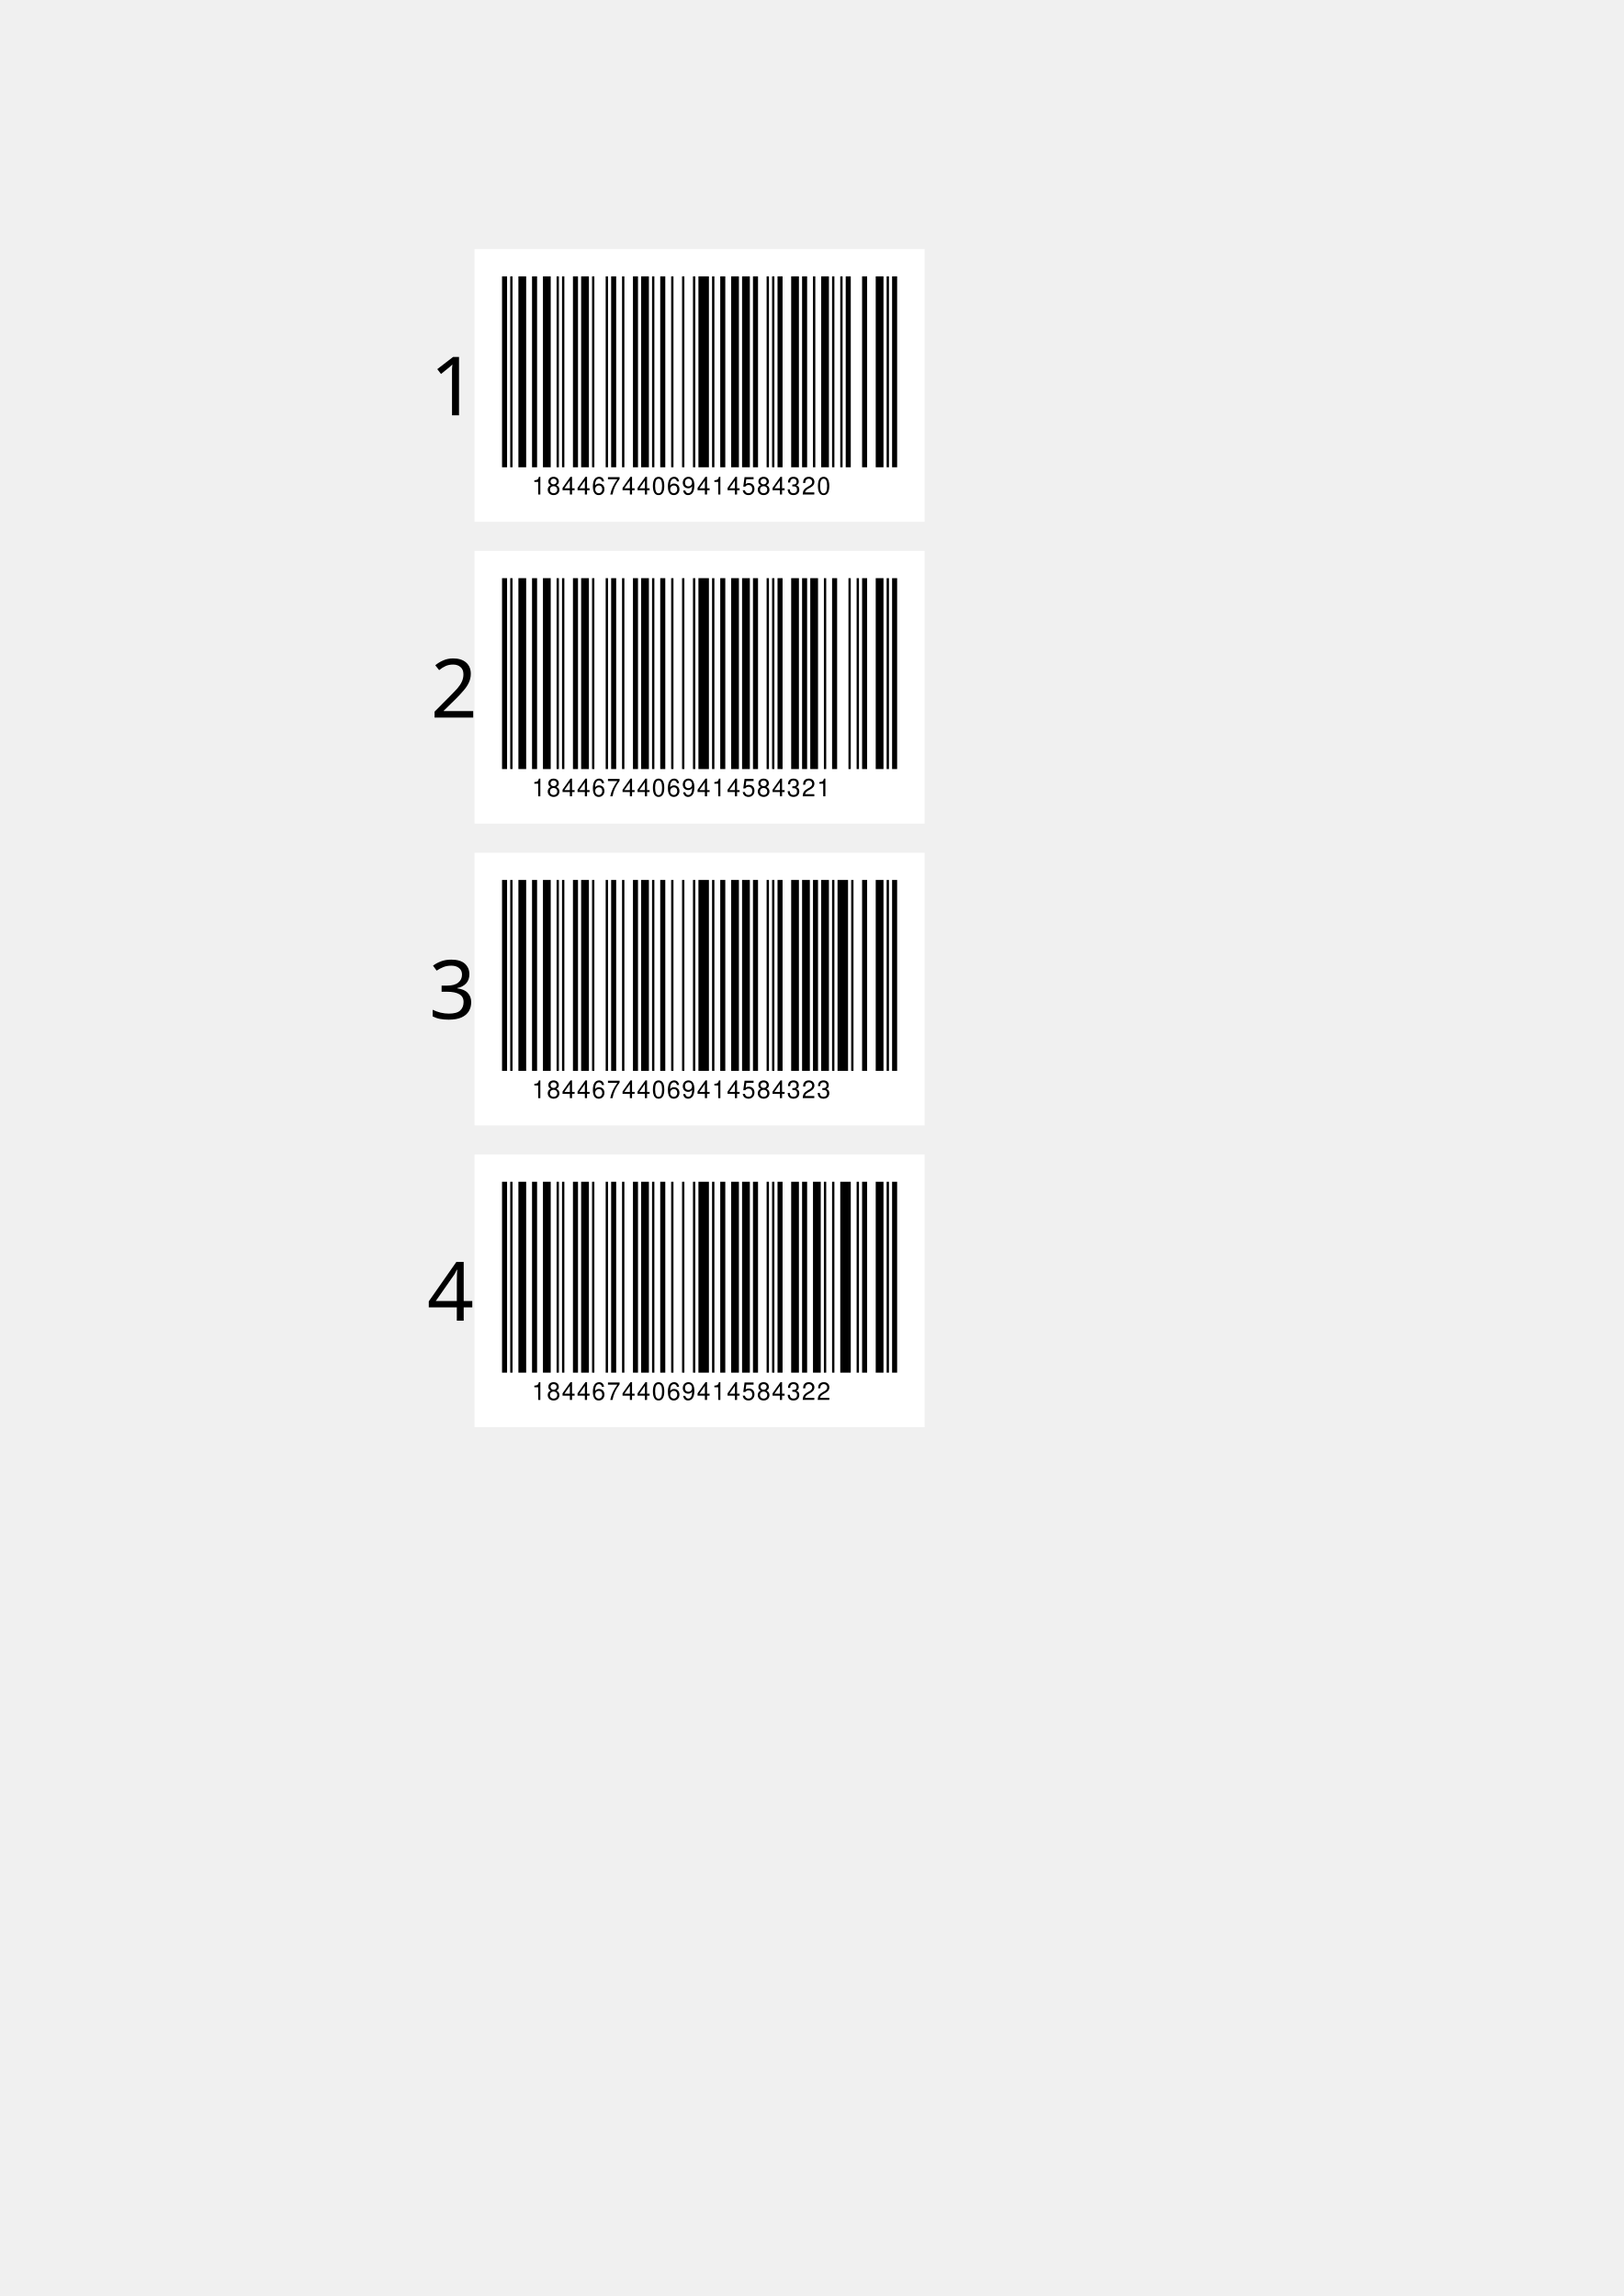
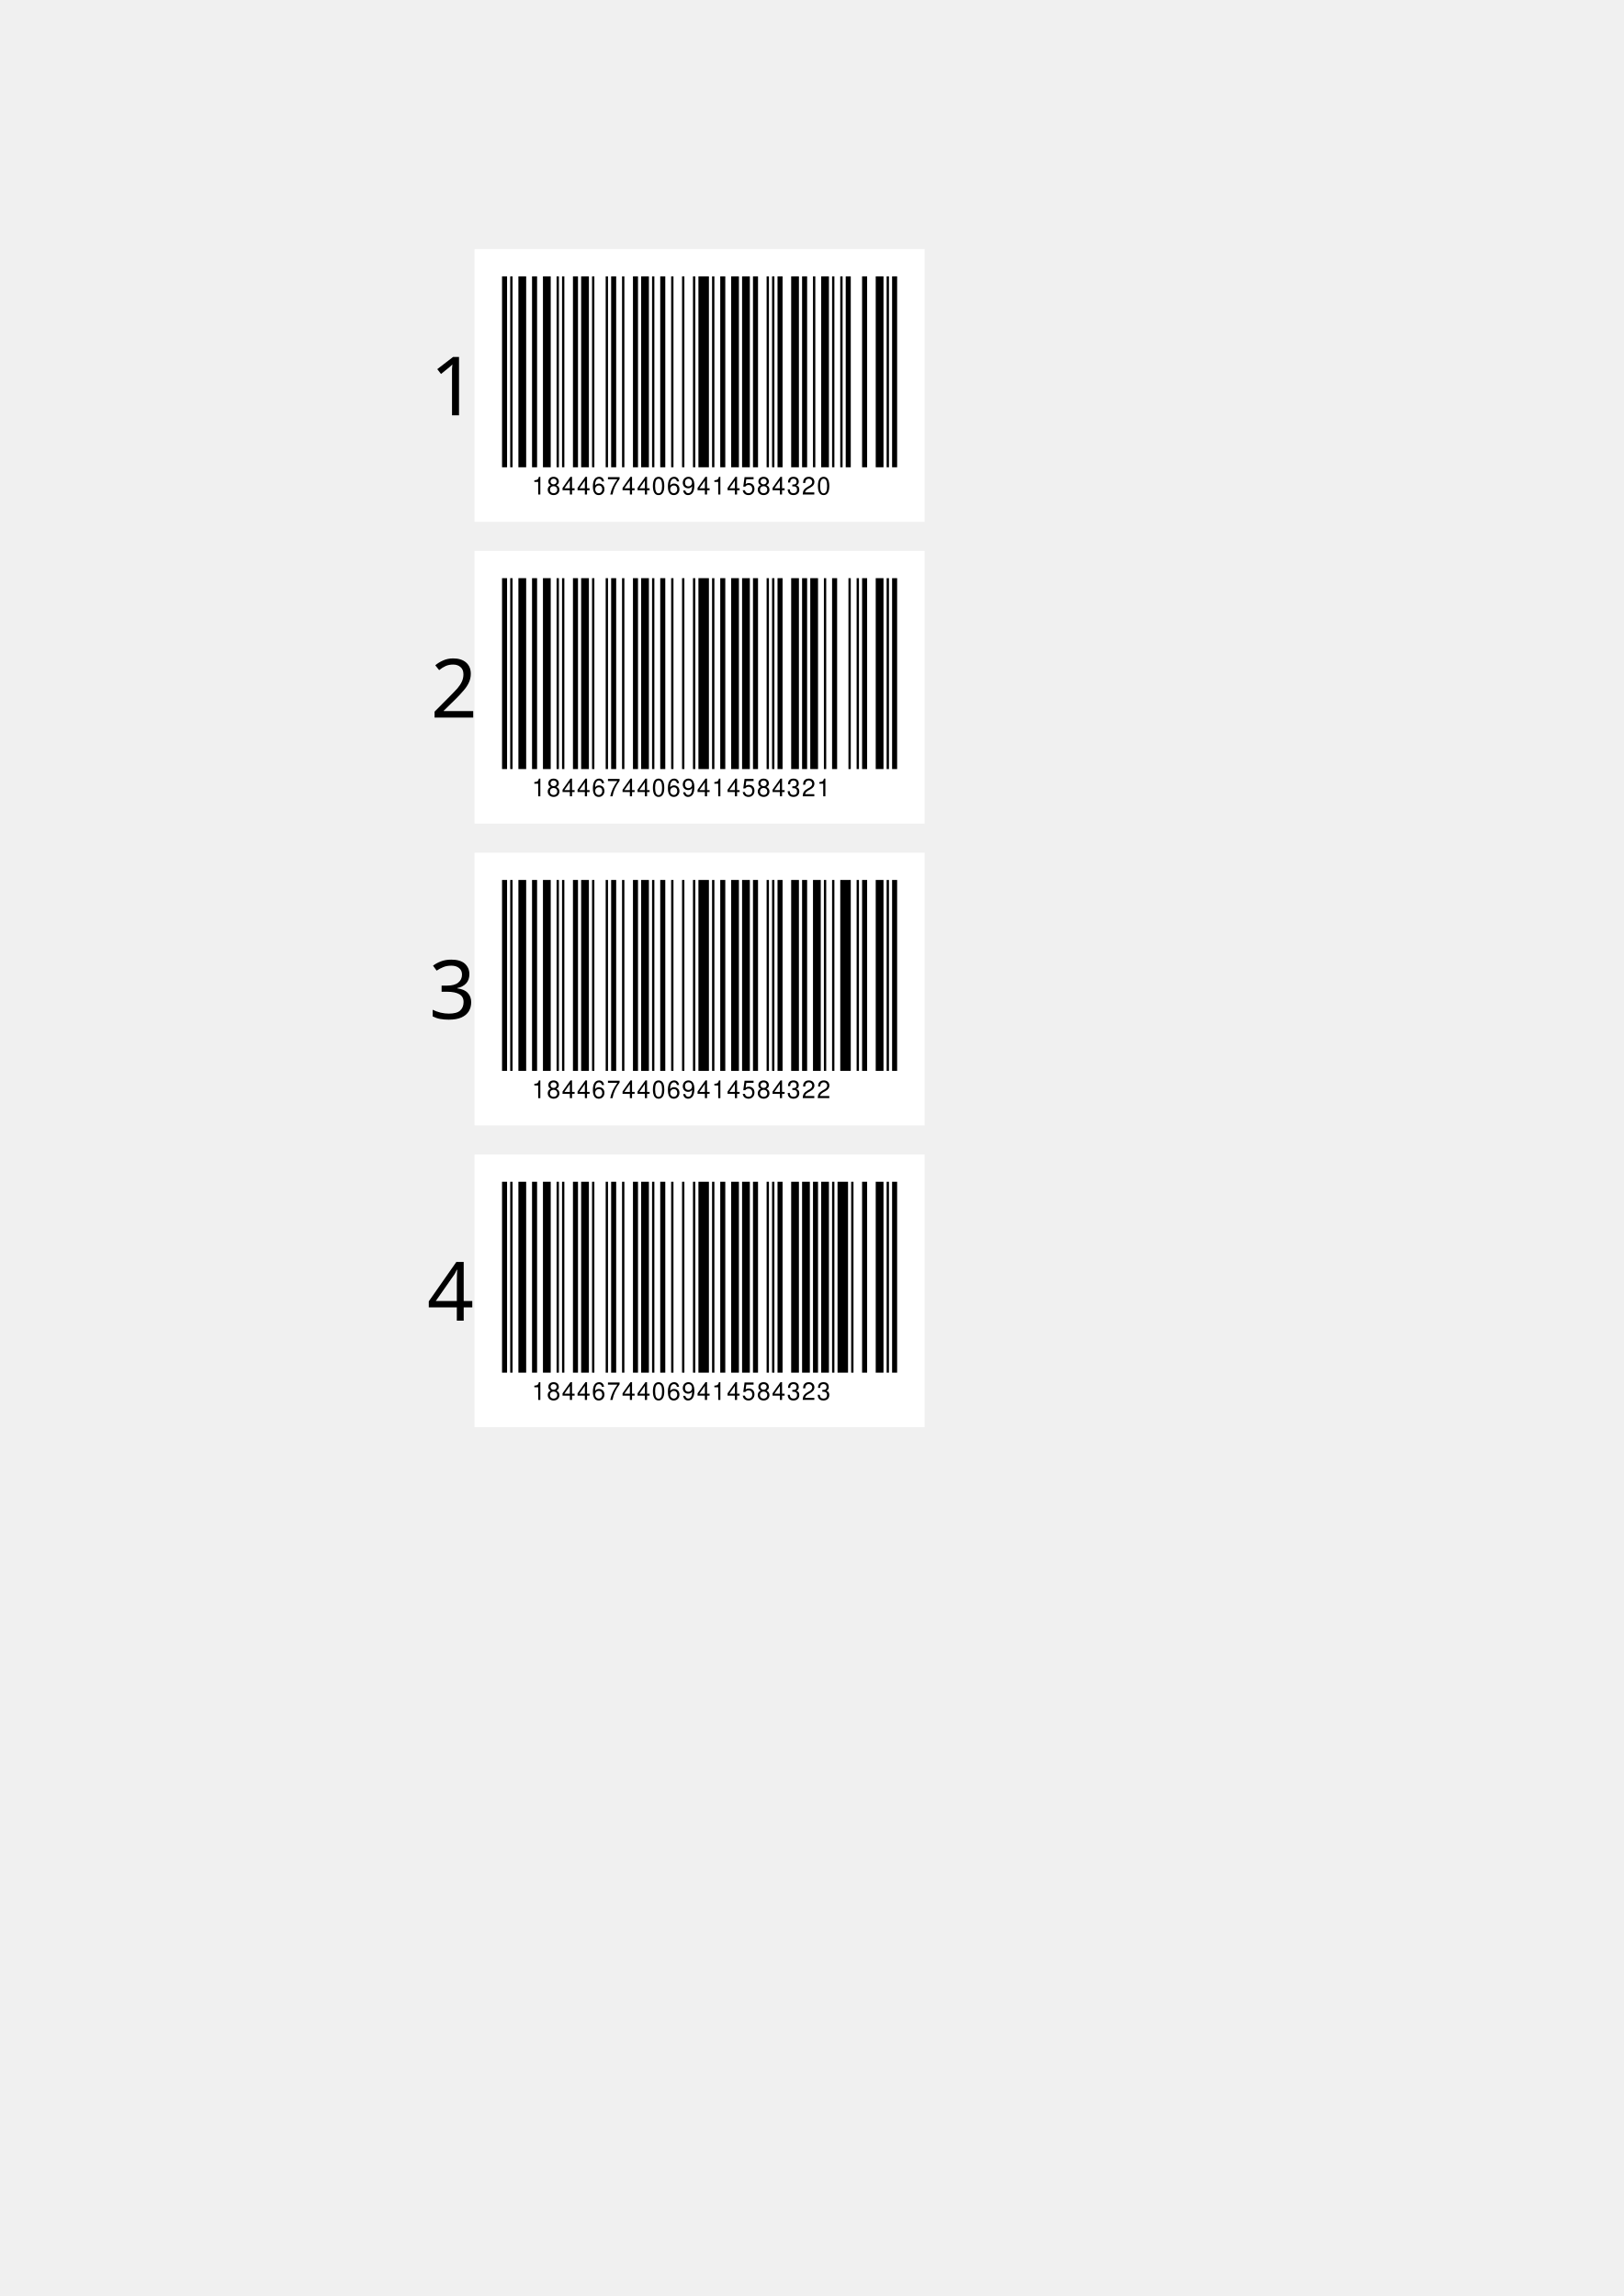
<svg xmlns="http://www.w3.org/2000/svg" width="210mm" height="297mm" viewBox="0 0 210 297" version="1.1" id="svg8">
  <defs id="defs2" />
  <g id="layer1">
    <g id="g2828" transform="matrix(0.2645833,0,0,0.2645833,61.37567,32.22178)">
      <rect id="rect2637" style="fill:#ffffff;fill-opacity:1" height="100pt" width="165pt" y="0pt" x="0pt" />
      <line id="line2639" style="stroke:#000000;stroke-width:1.85pt" y2="13.333" x2="14.667" y1="106.667" x1="14.667" />
      <line id="line2641" style="stroke:#000000;stroke-width:0.85pt" y2="13.333" x2="18" y1="106.667" x1="18" />
      <line id="line2643" style="stroke:#000000;stroke-width:2.85pt" y2="13.333" x2="23.333" y1="106.667" x1="23.333" />
      <line id="line2645" style="stroke:#000000;stroke-width:1.85pt" y2="13.333" x2="29.333" y1="106.667" x1="29.333" />
      <line id="line2647" style="stroke:#000000;stroke-width:2.85pt" y2="13.333" x2="35.333" y1="106.667" x1="35.333" />
      <line id="line2649" style="stroke:#000000;stroke-width:0.85pt" y2="13.333" x2="40.667" y1="106.667" x1="40.667" />
      <line id="line2651" style="stroke:#000000;stroke-width:0.85pt" y2="13.333" x2="43.333" y1="106.667" x1="43.333" />
      <line id="line2653" style="stroke:#000000;stroke-width:1.85pt" y2="13.333" x2="49.333" y1="106.667" x1="49.333" />
      <line id="line2655" style="stroke:#000000;stroke-width:2.85pt" y2="13.333" x2="54" y1="106.667" x1="54" />
      <line id="line2657" style="stroke:#000000;stroke-width:0.85pt" y2="13.333" x2="58" y1="106.667" x1="58" />
      <line id="line2659" style="stroke:#000000;stroke-width:0.85pt" y2="13.333" x2="64.667" y1="106.667" x1="64.667" />
      <line id="line2661" style="stroke:#000000;stroke-width:1.85pt" y2="13.333" x2="68" y1="106.667" x1="68" />
      <line id="line2663" style="stroke:#000000;stroke-width:0.85pt" y2="13.333" x2="72.667" y1="106.667" x1="72.667" />
      <line id="line2665" style="stroke:#000000;stroke-width:1.85pt" y2="13.333" x2="78.667" y1="106.667" x1="78.667" />
      <line id="line2667" style="stroke:#000000;stroke-width:2.85pt" y2="13.333" x2="83.333" y1="106.667" x1="83.333" />
      <line id="line2669" style="stroke:#000000;stroke-width:0.85pt" y2="13.333" x2="87.333" y1="106.667" x1="87.333" />
      <line id="line2671" style="stroke:#000000;stroke-width:1.85pt" y2="13.333" x2="92" y1="106.667" x1="92" />
      <line id="line2673" style="stroke:#000000;stroke-width:0.85pt" y2="13.333" x2="96.667" y1="106.667" x1="96.667" />
      <line id="line2675" style="stroke:#000000;stroke-width:0.85pt" y2="13.333" x2="102" y1="106.667" x1="102" />
      <line id="line2677" style="stroke:#000000;stroke-width:0.85pt" y2="13.333" x2="107.333" y1="106.667" x1="107.333" />
      <line id="line2679" style="stroke:#000000;stroke-width:3.85pt" y2="13.333" x2="112" y1="106.667" x1="112" />
      <line id="line2681" style="stroke:#000000;stroke-width:0.85pt" y2="13.333" x2="116.667" y1="106.667" x1="116.667" />
      <line id="line2683" style="stroke:#000000;stroke-width:1.85pt" y2="13.333" x2="121.333" y1="106.667" x1="121.333" />
      <line id="line2685" style="stroke:#000000;stroke-width:2.85pt" y2="13.333" x2="127.333" y1="106.667" x1="127.333" />
      <line id="line2687" style="stroke:#000000;stroke-width:2.85pt" y2="13.333" x2="132.667" y1="106.667" x1="132.667" />
      <line id="line2689" style="stroke:#000000;stroke-width:1.85pt" y2="13.333" x2="137.333" y1="106.667" x1="137.333" />
      <line id="line2691" style="stroke:#000000;stroke-width:0.85pt" y2="13.333" x2="143.333" y1="106.667" x1="143.333" />
      <line id="line2693" style="stroke:#000000;stroke-width:0.85pt" y2="13.333" x2="146" y1="106.667" x1="146" />
      <line id="line2695" style="stroke:#000000;stroke-width:1.85pt" y2="13.333" x2="149.333" y1="106.667" x1="149.333" />
      <line id="line2697" style="stroke:#000000;stroke-width:2.85pt" y2="13.333" x2="156.667" y1="106.667" x1="156.667" />
      <line id="line2699" style="stroke:#000000;stroke-width:1.85pt" y2="13.333" x2="161.333" y1="106.667" x1="161.333" />
      <line id="line2701" style="stroke:#000000;stroke-width:0.85pt" y2="13.333" x2="166" y1="106.667" x1="166" />
      <line id="line2703" style="stroke:#000000;stroke-width:2.85pt" y2="13.333" x2="171.333" y1="106.667" x1="171.333" />
      <line id="line2705" style="stroke:#000000;stroke-width:0.85pt" y2="13.333" x2="175.333" y1="106.667" x1="175.333" />
      <line id="line2707" style="stroke:#000000;stroke-width:0.85pt" y2="13.333" x2="179.333" y1="106.667" x1="179.333" />
      <line id="line2709" style="stroke:#000000;stroke-width:1.85pt" y2="13.333" x2="182.667" y1="106.667" x1="182.667" />
      <line id="line2711" style="stroke:#000000;stroke-width:1.85pt" y2="13.333" x2="190.667" y1="106.667" x1="190.667" />
      <line id="line2713" style="stroke:#000000;stroke-width:2.85pt" y2="13.333" x2="198" y1="106.667" x1="198" />
      <line id="line2715" style="stroke:#000000;stroke-width:0.85pt" y2="13.333" x2="202" y1="106.667" x1="202" />
      <line id="line2717" style="stroke:#000000;stroke-width:1.85pt" y2="13.333" x2="205.333" y1="106.667" x1="205.333" />
      <text id="text2719" style="font-size:12px;font-family:Helvetica;fill:#000000" y="90pt" x="21pt">1</text>
      <text id="text2721" style="font-size:12px;font-family:Helvetica;fill:#000000" y="90pt" x="26.5pt">8</text>
      <text id="text2723" style="font-size:12px;font-family:Helvetica;fill:#000000" y="90pt" x="32pt">4</text>
      <text id="text2725" style="font-size:12px;font-family:Helvetica;fill:#000000" y="90pt" x="37.5pt">4</text>
      <text id="text2727" style="font-size:12px;font-family:Helvetica;fill:#000000" y="90pt" x="43pt">6</text>
      <text id="text2729" style="font-size:12px;font-family:Helvetica;fill:#000000" y="90pt" x="48.5pt">7</text>
      <text id="text2731" style="font-size:12px;font-family:Helvetica;fill:#000000" y="90pt" x="54pt">4</text>
      <text id="text2733" style="font-size:12px;font-family:Helvetica;fill:#000000" y="90pt" x="59.5pt">4</text>
      <text id="text2735" style="font-size:12px;font-family:Helvetica;fill:#000000" y="90pt" x="65pt">0</text>
      <text id="text2737" style="font-size:12px;font-family:Helvetica;fill:#000000" y="90pt" x="70.5pt">6</text>
      <text id="text2739" style="font-size:12px;font-family:Helvetica;fill:#000000" y="90pt" x="76pt">9</text>
      <text id="text2741" style="font-size:12px;font-family:Helvetica;fill:#000000" y="90pt" x="81.5pt">4</text>
      <text id="text2743" style="font-size:12px;font-family:Helvetica;fill:#000000" y="90pt" x="87pt">1</text>
      <text id="text2745" style="font-size:12px;font-family:Helvetica;fill:#000000" y="90pt" x="92.5pt">4</text>
      <text id="text2747" style="font-size:12px;font-family:Helvetica;fill:#000000" y="90pt" x="98pt">5</text>
      <text id="text2749" style="font-size:12px;font-family:Helvetica;fill:#000000" y="90pt" x="103.5pt">8</text>
      <text id="text2751" style="font-size:12px;font-family:Helvetica;fill:#000000" y="90pt" x="109pt">4</text>
      <text id="text2753" style="font-size:12px;font-family:Helvetica;fill:#000000" y="90pt" x="114.5pt">3</text>
      <text id="text2755" style="font-size:12px;font-family:Helvetica;fill:#000000" y="90pt" x="120pt">2</text>
      <text id="text2757" style="font-size:12px;font-family:Helvetica;fill:#000000" y="90pt" x="125.5pt">0</text>
    </g>
    <g id="g3021" transform="matrix(0.2645833,0,0,0.2645833,61.37567,71.26059)">
      <rect id="rect2830" style="fill:#ffffff;fill-opacity:1" height="100pt" width="165pt" y="0pt" x="0pt" />
      <line id="line2832" style="stroke:#000000;stroke-width:1.85pt" y2="13.333" x2="14.667" y1="106.667" x1="14.667" />
      <line id="line2834" style="stroke:#000000;stroke-width:0.85pt" y2="13.333" x2="18" y1="106.667" x1="18" />
      <line id="line2836" style="stroke:#000000;stroke-width:2.85pt" y2="13.333" x2="23.333" y1="106.667" x1="23.333" />
      <line id="line2838" style="stroke:#000000;stroke-width:1.85pt" y2="13.333" x2="29.333" y1="106.667" x1="29.333" />
      <line id="line2840" style="stroke:#000000;stroke-width:2.85pt" y2="13.333" x2="35.333" y1="106.667" x1="35.333" />
      <line id="line2842" style="stroke:#000000;stroke-width:0.85pt" y2="13.333" x2="40.667" y1="106.667" x1="40.667" />
      <line id="line2844" style="stroke:#000000;stroke-width:0.85pt" y2="13.333" x2="43.333" y1="106.667" x1="43.333" />
      <line id="line2846" style="stroke:#000000;stroke-width:1.85pt" y2="13.333" x2="49.333" y1="106.667" x1="49.333" />
      <line id="line2848" style="stroke:#000000;stroke-width:2.85pt" y2="13.333" x2="54" y1="106.667" x1="54" />
      <line id="line2850" style="stroke:#000000;stroke-width:0.85pt" y2="13.333" x2="58" y1="106.667" x1="58" />
      <line id="line2852" style="stroke:#000000;stroke-width:0.85pt" y2="13.333" x2="64.667" y1="106.667" x1="64.667" />
      <line id="line2854" style="stroke:#000000;stroke-width:1.85pt" y2="13.333" x2="68" y1="106.667" x1="68" />
      <line id="line2856" style="stroke:#000000;stroke-width:0.85pt" y2="13.333" x2="72.667" y1="106.667" x1="72.667" />
      <line id="line2858" style="stroke:#000000;stroke-width:1.85pt" y2="13.333" x2="78.667" y1="106.667" x1="78.667" />
      <line id="line2860" style="stroke:#000000;stroke-width:2.85pt" y2="13.333" x2="83.333" y1="106.667" x1="83.333" />
      <line id="line2862" style="stroke:#000000;stroke-width:0.85pt" y2="13.333" x2="87.333" y1="106.667" x1="87.333" />
      <line id="line2864" style="stroke:#000000;stroke-width:1.85pt" y2="13.333" x2="92" y1="106.667" x1="92" />
      <line id="line2866" style="stroke:#000000;stroke-width:0.85pt" y2="13.333" x2="96.667" y1="106.667" x1="96.667" />
      <line id="line2868" style="stroke:#000000;stroke-width:0.85pt" y2="13.333" x2="102" y1="106.667" x1="102" />
      <line id="line2870" style="stroke:#000000;stroke-width:0.85pt" y2="13.333" x2="107.333" y1="106.667" x1="107.333" />
      <line id="line2872" style="stroke:#000000;stroke-width:3.85pt" y2="13.333" x2="112" y1="106.667" x1="112" />
      <line id="line2874" style="stroke:#000000;stroke-width:0.85pt" y2="13.333" x2="116.667" y1="106.667" x1="116.667" />
      <line id="line2876" style="stroke:#000000;stroke-width:1.85pt" y2="13.333" x2="121.333" y1="106.667" x1="121.333" />
      <line id="line2878" style="stroke:#000000;stroke-width:2.85pt" y2="13.333" x2="127.333" y1="106.667" x1="127.333" />
      <line id="line2880" style="stroke:#000000;stroke-width:2.85pt" y2="13.333" x2="132.667" y1="106.667" x1="132.667" />
      <line id="line2882" style="stroke:#000000;stroke-width:1.85pt" y2="13.333" x2="137.333" y1="106.667" x1="137.333" />
      <line id="line2884" style="stroke:#000000;stroke-width:0.85pt" y2="13.333" x2="143.333" y1="106.667" x1="143.333" />
      <line id="line2886" style="stroke:#000000;stroke-width:0.85pt" y2="13.333" x2="146" y1="106.667" x1="146" />
      <line id="line2888" style="stroke:#000000;stroke-width:1.85pt" y2="13.333" x2="149.333" y1="106.667" x1="149.333" />
      <line id="line2890" style="stroke:#000000;stroke-width:2.85pt" y2="13.333" x2="156.667" y1="106.667" x1="156.667" />
      <line id="line2892" style="stroke:#000000;stroke-width:1.85pt" y2="13.333" x2="161.333" y1="106.667" x1="161.333" />
      <line id="line2894" style="stroke:#000000;stroke-width:2.85pt" y2="13.333" x2="166" y1="106.667" x1="166" />
      <line id="line2896" style="stroke:#000000;stroke-width:0.85pt" y2="13.333" x2="171.333" y1="106.667" x1="171.333" />
      <line id="line2898" style="stroke:#000000;stroke-width:1.85pt" y2="13.333" x2="176" y1="106.667" x1="176" />
      <line id="line2900" style="stroke:#000000;stroke-width:0.85pt" y2="13.333" x2="183.333" y1="106.667" x1="183.333" />
      <line id="line2902" style="stroke:#000000;stroke-width:0.85pt" y2="13.333" x2="187.333" y1="106.667" x1="187.333" />
      <line id="line2904" style="stroke:#000000;stroke-width:1.85pt" y2="13.333" x2="190.667" y1="106.667" x1="190.667" />
      <line id="line2906" style="stroke:#000000;stroke-width:2.85pt" y2="13.333" x2="198" y1="106.667" x1="198" />
      <line id="line2908" style="stroke:#000000;stroke-width:0.85pt" y2="13.333" x2="202" y1="106.667" x1="202" />
      <line id="line2910" style="stroke:#000000;stroke-width:1.85pt" y2="13.333" x2="205.333" y1="106.667" x1="205.333" />
      <text id="text2912" style="font-size:12px;font-family:Helvetica;fill:#000000" y="90pt" x="21pt">1</text>
      <text id="text2914" style="font-size:12px;font-family:Helvetica;fill:#000000" y="90pt" x="26.5pt">8</text>
      <text id="text2916" style="font-size:12px;font-family:Helvetica;fill:#000000" y="90pt" x="32pt">4</text>
      <text id="text2918" style="font-size:12px;font-family:Helvetica;fill:#000000" y="90pt" x="37.5pt">4</text>
      <text id="text2920" style="font-size:12px;font-family:Helvetica;fill:#000000" y="90pt" x="43pt">6</text>
      <text id="text2922" style="font-size:12px;font-family:Helvetica;fill:#000000" y="90pt" x="48.5pt">7</text>
      <text id="text2924" style="font-size:12px;font-family:Helvetica;fill:#000000" y="90pt" x="54pt">4</text>
      <text id="text2926" style="font-size:12px;font-family:Helvetica;fill:#000000" y="90pt" x="59.5pt">4</text>
      <text id="text2928" style="font-size:12px;font-family:Helvetica;fill:#000000" y="90pt" x="65pt">0</text>
      <text id="text2930" style="font-size:12px;font-family:Helvetica;fill:#000000" y="90pt" x="70.5pt">6</text>
      <text id="text2932" style="font-size:12px;font-family:Helvetica;fill:#000000" y="90pt" x="76pt">9</text>
      <text id="text2934" style="font-size:12px;font-family:Helvetica;fill:#000000" y="90pt" x="81.5pt">4</text>
      <text id="text2936" style="font-size:12px;font-family:Helvetica;fill:#000000" y="90pt" x="87pt">1</text>
      <text id="text2938" style="font-size:12px;font-family:Helvetica;fill:#000000" y="90pt" x="92.5pt">4</text>
      <text id="text2940" style="font-size:12px;font-family:Helvetica;fill:#000000" y="90pt" x="98pt">5</text>
      <text id="text2942" style="font-size:12px;font-family:Helvetica;fill:#000000" y="90pt" x="103.5pt">8</text>
      <text id="text2944" style="font-size:12px;font-family:Helvetica;fill:#000000" y="90pt" x="109pt">4</text>
      <text id="text2946" style="font-size:12px;font-family:Helvetica;fill:#000000" y="90pt" x="114.5pt">3</text>
      <text id="text2948" style="font-size:12px;font-family:Helvetica;fill:#000000" y="90pt" x="120pt">2</text>
      <text id="text2950" style="font-size:12px;font-family:Helvetica;fill:#000000" y="90pt" x="125.5pt">1</text>
    </g>
-     <g id="g3214" transform="matrix(0.2645833,0,0,0.2645833,61.37567,149.3382)">
+     <g id="g3214" transform="matrix(0.2645833,0,0,0.2645833,61.37568,110.2994)">
      <rect id="rect3023" style="fill:#ffffff;fill-opacity:1" height="100pt" width="165pt" y="0pt" x="0pt" />
      <line id="line3025" style="stroke:#000000;stroke-width:1.85pt" y2="13.333" x2="14.667" y1="106.667" x1="14.667" />
      <line id="line3027" style="stroke:#000000;stroke-width:0.85pt" y2="13.333" x2="18" y1="106.667" x1="18" />
      <line id="line3029" style="stroke:#000000;stroke-width:2.85pt" y2="13.333" x2="23.333" y1="106.667" x1="23.333" />
      <line id="line3031" style="stroke:#000000;stroke-width:1.85pt" y2="13.333" x2="29.333" y1="106.667" x1="29.333" />
      <line id="line3033" style="stroke:#000000;stroke-width:2.85pt" y2="13.333" x2="35.333" y1="106.667" x1="35.333" />
      <line id="line3035" style="stroke:#000000;stroke-width:0.85pt" y2="13.333" x2="40.667" y1="106.667" x1="40.667" />
      <line id="line3037" style="stroke:#000000;stroke-width:0.85pt" y2="13.333" x2="43.333" y1="106.667" x1="43.333" />
      <line id="line3039" style="stroke:#000000;stroke-width:1.85pt" y2="13.333" x2="49.333" y1="106.667" x1="49.333" />
      <line id="line3041" style="stroke:#000000;stroke-width:2.85pt" y2="13.333" x2="54" y1="106.667" x1="54" />
      <line id="line3043" style="stroke:#000000;stroke-width:0.85pt" y2="13.333" x2="58" y1="106.667" x1="58" />
      <line id="line3045" style="stroke:#000000;stroke-width:0.85pt" y2="13.333" x2="64.667" y1="106.667" x1="64.667" />
      <line id="line3047" style="stroke:#000000;stroke-width:1.85pt" y2="13.333" x2="68" y1="106.667" x1="68" />
      <line id="line3049" style="stroke:#000000;stroke-width:0.85pt" y2="13.333" x2="72.667" y1="106.667" x1="72.667" />
      <line id="line3051" style="stroke:#000000;stroke-width:1.85pt" y2="13.333" x2="78.667" y1="106.667" x1="78.667" />
      <line id="line3053" style="stroke:#000000;stroke-width:2.85pt" y2="13.333" x2="83.333" y1="106.667" x1="83.333" />
      <line id="line3055" style="stroke:#000000;stroke-width:0.85pt" y2="13.333" x2="87.333" y1="106.667" x1="87.333" />
      <line id="line3057" style="stroke:#000000;stroke-width:1.85pt" y2="13.333" x2="92" y1="106.667" x1="92" />
      <line id="line3059" style="stroke:#000000;stroke-width:0.85pt" y2="13.333" x2="96.667" y1="106.667" x1="96.667" />
      <line id="line3061" style="stroke:#000000;stroke-width:0.85pt" y2="13.333" x2="102" y1="106.667" x1="102" />
      <line id="line3063" style="stroke:#000000;stroke-width:0.85pt" y2="13.333" x2="107.333" y1="106.667" x1="107.333" />
      <line id="line3065" style="stroke:#000000;stroke-width:3.85pt" y2="13.333" x2="112" y1="106.667" x1="112" />
      <line id="line3067" style="stroke:#000000;stroke-width:0.85pt" y2="13.333" x2="116.667" y1="106.667" x1="116.667" />
      <line id="line3069" style="stroke:#000000;stroke-width:1.85pt" y2="13.333" x2="121.333" y1="106.667" x1="121.333" />
      <line id="line3071" style="stroke:#000000;stroke-width:2.85pt" y2="13.333" x2="127.333" y1="106.667" x1="127.333" />
      <line id="line3073" style="stroke:#000000;stroke-width:2.85pt" y2="13.333" x2="132.667" y1="106.667" x1="132.667" />
      <line id="line3075" style="stroke:#000000;stroke-width:1.85pt" y2="13.333" x2="137.333" y1="106.667" x1="137.333" />
      <line id="line3077" style="stroke:#000000;stroke-width:0.85pt" y2="13.333" x2="143.333" y1="106.667" x1="143.333" />
      <line id="line3079" style="stroke:#000000;stroke-width:0.85pt" y2="13.333" x2="146" y1="106.667" x1="146" />
      <line id="line3081" style="stroke:#000000;stroke-width:1.85pt" y2="13.333" x2="149.333" y1="106.667" x1="149.333" />
      <line id="line3083" style="stroke:#000000;stroke-width:2.85pt" y2="13.333" x2="156.667" y1="106.667" x1="156.667" />
      <line id="line3085" style="stroke:#000000;stroke-width:1.85pt" y2="13.333" x2="161.333" y1="106.667" x1="161.333" />
      <line id="line3087" style="stroke:#000000;stroke-width:2.85pt" y2="13.333" x2="167.333" y1="106.667" x1="167.333" />
      <line id="line3089" style="stroke:#000000;stroke-width:0.85pt" y2="13.333" x2="171.333" y1="106.667" x1="171.333" />
      <line id="line3091" style="stroke:#000000;stroke-width:0.85pt" y2="13.333" x2="175.333" y1="106.667" x1="175.333" />
      <line id="line3093" style="stroke:#000000;stroke-width:3.85pt" y2="13.333" x2="181.333" y1="106.667" x1="181.333" />
      <line id="line3095" style="stroke:#000000;stroke-width:0.85pt" y2="13.333" x2="187.333" y1="106.667" x1="187.333" />
      <line id="line3097" style="stroke:#000000;stroke-width:1.85pt" y2="13.333" x2="190.667" y1="106.667" x1="190.667" />
      <line id="line3099" style="stroke:#000000;stroke-width:2.85pt" y2="13.333" x2="198" y1="106.667" x1="198" />
      <line id="line3101" style="stroke:#000000;stroke-width:0.85pt" y2="13.333" x2="202" y1="106.667" x1="202" />
      <line id="line3103" style="stroke:#000000;stroke-width:1.85pt" y2="13.333" x2="205.333" y1="106.667" x1="205.333" />
      <text id="text3105" style="font-size:12px;font-family:Helvetica;fill:#000000" y="90pt" x="21pt">1</text>
      <text id="text3107" style="font-size:12px;font-family:Helvetica;fill:#000000" y="90pt" x="26.5pt">8</text>
      <text id="text3109" style="font-size:12px;font-family:Helvetica;fill:#000000" y="90pt" x="32pt">4</text>
      <text id="text3111" style="font-size:12px;font-family:Helvetica;fill:#000000" y="90pt" x="37.5pt">4</text>
      <text id="text3113" style="font-size:12px;font-family:Helvetica;fill:#000000" y="90pt" x="43pt">6</text>
      <text id="text3115" style="font-size:12px;font-family:Helvetica;fill:#000000" y="90pt" x="48.5pt">7</text>
      <text id="text3117" style="font-size:12px;font-family:Helvetica;fill:#000000" y="90pt" x="54pt">4</text>
      <text id="text3119" style="font-size:12px;font-family:Helvetica;fill:#000000" y="90pt" x="59.5pt">4</text>
      <text id="text3121" style="font-size:12px;font-family:Helvetica;fill:#000000" y="90pt" x="65pt">0</text>
      <text id="text3123" style="font-size:12px;font-family:Helvetica;fill:#000000" y="90pt" x="70.5pt">6</text>
      <text id="text3125" style="font-size:12px;font-family:Helvetica;fill:#000000" y="90pt" x="76pt">9</text>
      <text id="text3127" style="font-size:12px;font-family:Helvetica;fill:#000000" y="90pt" x="81.5pt">4</text>
      <text id="text3129" style="font-size:12px;font-family:Helvetica;fill:#000000" y="90pt" x="87pt">1</text>
      <text id="text3131" style="font-size:12px;font-family:Helvetica;fill:#000000" y="90pt" x="92.5pt">4</text>
      <text id="text3133" style="font-size:12px;font-family:Helvetica;fill:#000000" y="90pt" x="98pt">5</text>
      <text id="text3135" style="font-size:12px;font-family:Helvetica;fill:#000000" y="90pt" x="103.5pt">8</text>
      <text id="text3137" style="font-size:12px;font-family:Helvetica;fill:#000000" y="90pt" x="109pt">4</text>
      <text id="text3139" style="font-size:12px;font-family:Helvetica;fill:#000000" y="90pt" x="114.5pt">3</text>
      <text id="text3141" style="font-size:12px;font-family:Helvetica;fill:#000000" y="90pt" x="120pt">2</text>
      <text id="text3143" style="font-size:12px;font-family:Helvetica;fill:#000000" y="90pt" x="125.5pt">2</text>
    </g>
-     <g id="g3407" transform="matrix(0.2645833,0,0,0.2645833,61.37568,110.2994)">
+     <g id="g3407" transform="matrix(0.2645833,0,0,0.2645833,61.37567,149.3382)">
      <rect id="rect3216" style="fill:#ffffff;fill-opacity:1" height="100pt" width="165pt" y="0pt" x="0pt" />
      <line id="line3218" style="stroke:#000000;stroke-width:1.85pt" y2="13.333" x2="14.667" y1="106.667" x1="14.667" />
      <line id="line3220" style="stroke:#000000;stroke-width:0.85pt" y2="13.333" x2="18" y1="106.667" x1="18" />
      <line id="line3222" style="stroke:#000000;stroke-width:2.85pt" y2="13.333" x2="23.333" y1="106.667" x1="23.333" />
      <line id="line3224" style="stroke:#000000;stroke-width:1.85pt" y2="13.333" x2="29.333" y1="106.667" x1="29.333" />
      <line id="line3226" style="stroke:#000000;stroke-width:2.85pt" y2="13.333" x2="35.333" y1="106.667" x1="35.333" />
      <line id="line3228" style="stroke:#000000;stroke-width:0.85pt" y2="13.333" x2="40.667" y1="106.667" x1="40.667" />
      <line id="line3230" style="stroke:#000000;stroke-width:0.85pt" y2="13.333" x2="43.333" y1="106.667" x1="43.333" />
      <line id="line3232" style="stroke:#000000;stroke-width:1.85pt" y2="13.333" x2="49.333" y1="106.667" x1="49.333" />
      <line id="line3234" style="stroke:#000000;stroke-width:2.85pt" y2="13.333" x2="54" y1="106.667" x1="54" />
      <line id="line3236" style="stroke:#000000;stroke-width:0.85pt" y2="13.333" x2="58" y1="106.667" x1="58" />
      <line id="line3238" style="stroke:#000000;stroke-width:0.85pt" y2="13.333" x2="64.667" y1="106.667" x1="64.667" />
      <line id="line3240" style="stroke:#000000;stroke-width:1.85pt" y2="13.333" x2="68" y1="106.667" x1="68" />
      <line id="line3242" style="stroke:#000000;stroke-width:0.85pt" y2="13.333" x2="72.667" y1="106.667" x1="72.667" />
      <line id="line3244" style="stroke:#000000;stroke-width:1.85pt" y2="13.333" x2="78.667" y1="106.667" x1="78.667" />
      <line id="line3246" style="stroke:#000000;stroke-width:2.85pt" y2="13.333" x2="83.333" y1="106.667" x1="83.333" />
      <line id="line3248" style="stroke:#000000;stroke-width:0.85pt" y2="13.333" x2="87.333" y1="106.667" x1="87.333" />
      <line id="line3250" style="stroke:#000000;stroke-width:1.85pt" y2="13.333" x2="92" y1="106.667" x1="92" />
      <line id="line3252" style="stroke:#000000;stroke-width:0.85pt" y2="13.333" x2="96.667" y1="106.667" x1="96.667" />
      <line id="line3254" style="stroke:#000000;stroke-width:0.85pt" y2="13.333" x2="102" y1="106.667" x1="102" />
      <line id="line3256" style="stroke:#000000;stroke-width:0.85pt" y2="13.333" x2="107.333" y1="106.667" x1="107.333" />
      <line id="line3258" style="stroke:#000000;stroke-width:3.85pt" y2="13.333" x2="112" y1="106.667" x1="112" />
      <line id="line3260" style="stroke:#000000;stroke-width:0.85pt" y2="13.333" x2="116.667" y1="106.667" x1="116.667" />
      <line id="line3262" style="stroke:#000000;stroke-width:1.85pt" y2="13.333" x2="121.333" y1="106.667" x1="121.333" />
      <line id="line3264" style="stroke:#000000;stroke-width:2.85pt" y2="13.333" x2="127.333" y1="106.667" x1="127.333" />
      <line id="line3266" style="stroke:#000000;stroke-width:2.85pt" y2="13.333" x2="132.667" y1="106.667" x1="132.667" />
      <line id="line3268" style="stroke:#000000;stroke-width:1.85pt" y2="13.333" x2="137.333" y1="106.667" x1="137.333" />
      <line id="line3270" style="stroke:#000000;stroke-width:0.85pt" y2="13.333" x2="143.333" y1="106.667" x1="143.333" />
      <line id="line3272" style="stroke:#000000;stroke-width:0.85pt" y2="13.333" x2="146" y1="106.667" x1="146" />
      <line id="line3274" style="stroke:#000000;stroke-width:1.85pt" y2="13.333" x2="149.333" y1="106.667" x1="149.333" />
      <line id="line3276" style="stroke:#000000;stroke-width:2.85pt" y2="13.333" x2="156.667" y1="106.667" x1="156.667" />
      <line id="line3278" style="stroke:#000000;stroke-width:2.85pt" y2="13.333" x2="162" y1="106.667" x1="162" />
      <line id="line3280" style="stroke:#000000;stroke-width:1.85pt" y2="13.333" x2="166.667" y1="106.667" x1="166.667" />
      <line id="line3282" style="stroke:#000000;stroke-width:2.85pt" y2="13.333" x2="171.333" y1="106.667" x1="171.333" />
      <line id="line3284" style="stroke:#000000;stroke-width:0.85pt" y2="13.333" x2="175.333" y1="106.667" x1="175.333" />
      <line id="line3286" style="stroke:#000000;stroke-width:3.85pt" y2="13.333" x2="180" y1="106.667" x1="180" />
      <line id="line3288" style="stroke:#000000;stroke-width:0.85pt" y2="13.333" x2="184.667" y1="106.667" x1="184.667" />
      <line id="line3290" style="stroke:#000000;stroke-width:1.85pt" y2="13.333" x2="190.667" y1="106.667" x1="190.667" />
      <line id="line3292" style="stroke:#000000;stroke-width:2.85pt" y2="13.333" x2="198" y1="106.667" x1="198" />
      <line id="line3294" style="stroke:#000000;stroke-width:0.85pt" y2="13.333" x2="202" y1="106.667" x1="202" />
      <line id="line3296" style="stroke:#000000;stroke-width:1.85pt" y2="13.333" x2="205.333" y1="106.667" x1="205.333" />
      <text id="text3298" style="font-size:12px;font-family:Helvetica;fill:#000000" y="90pt" x="21pt">1</text>
      <text id="text3300" style="font-size:12px;font-family:Helvetica;fill:#000000" y="90pt" x="26.5pt">8</text>
      <text id="text3302" style="font-size:12px;font-family:Helvetica;fill:#000000" y="90pt" x="32pt">4</text>
      <text id="text3304" style="font-size:12px;font-family:Helvetica;fill:#000000" y="90pt" x="37.5pt">4</text>
      <text id="text3306" style="font-size:12px;font-family:Helvetica;fill:#000000" y="90pt" x="43pt">6</text>
      <text id="text3308" style="font-size:12px;font-family:Helvetica;fill:#000000" y="90pt" x="48.5pt">7</text>
      <text id="text3310" style="font-size:12px;font-family:Helvetica;fill:#000000" y="90pt" x="54pt">4</text>
      <text id="text3312" style="font-size:12px;font-family:Helvetica;fill:#000000" y="90pt" x="59.5pt">4</text>
      <text id="text3314" style="font-size:12px;font-family:Helvetica;fill:#000000" y="90pt" x="65pt">0</text>
      <text id="text3316" style="font-size:12px;font-family:Helvetica;fill:#000000" y="90pt" x="70.5pt">6</text>
      <text id="text3318" style="font-size:12px;font-family:Helvetica;fill:#000000" y="90pt" x="76pt">9</text>
      <text id="text3320" style="font-size:12px;font-family:Helvetica;fill:#000000" y="90pt" x="81.5pt">4</text>
      <text id="text3322" style="font-size:12px;font-family:Helvetica;fill:#000000" y="90pt" x="87pt">1</text>
      <text id="text3324" style="font-size:12px;font-family:Helvetica;fill:#000000" y="90pt" x="92.5pt">4</text>
      <text id="text3326" style="font-size:12px;font-family:Helvetica;fill:#000000" y="90pt" x="98pt">5</text>
      <text id="text3328" style="font-size:12px;font-family:Helvetica;fill:#000000" y="90pt" x="103.5pt">8</text>
      <text id="text3330" style="font-size:12px;font-family:Helvetica;fill:#000000" y="90pt" x="109pt">4</text>
      <text id="text3332" style="font-size:12px;font-family:Helvetica;fill:#000000" y="90pt" x="114.5pt">3</text>
      <text id="text3334" style="font-size:12px;font-family:Helvetica;fill:#000000" y="90pt" x="120pt">2</text>
      <text id="text3336" style="font-size:12px;font-family:Helvetica;fill:#000000" y="90pt" x="125.5pt">3</text>
    </g>
    <text xml:space="preserve" style="font-style:normal;font-weight:normal;font-size:10.583px;line-height:1.25;font-family:sans-serif;letter-spacing:0px;word-spacing:0px;fill:#000000;fill-opacity:1;stroke:none;stroke-width:0.265" x="55.619" y="53.718" id="text7114">
      <tspan id="tspan7112" x="55.619" y="53.718" style="stroke-width:0.265">1</tspan>
    </text>
    <text xml:space="preserve" style="font-style:normal;font-weight:normal;font-size:10.583px;line-height:1.25;font-family:sans-serif;letter-spacing:0px;word-spacing:0px;fill:#000000;fill-opacity:1;stroke:none;stroke-width:0.265" x="55.702" y="92.827" id="text7118">
      <tspan id="tspan7116" x="55.702" y="92.827" style="stroke-width:0.265">2</tspan>
    </text>
    <text xml:space="preserve" style="font-style:normal;font-weight:normal;font-size:10.583px;line-height:1.25;font-family:sans-serif;letter-spacing:0px;word-spacing:0px;fill:#000000;fill-opacity:1;stroke:none;stroke-width:0.265" x="55.49" y="131.791" id="text7122">
      <tspan id="tspan7120" x="55.49" y="131.791" style="stroke-width:0.265">3</tspan>
    </text>
    <text xml:space="preserve" style="font-style:normal;font-weight:normal;font-size:10.583px;line-height:1.25;font-family:sans-serif;letter-spacing:0px;word-spacing:0px;fill:#000000;fill-opacity:1;stroke:none;stroke-width:0.265" x="55.237" y="170.835" id="text7126">
      <tspan id="tspan7124" x="55.237" y="170.835" style="stroke-width:0.265">4</tspan>
    </text>
  </g>
</svg>
